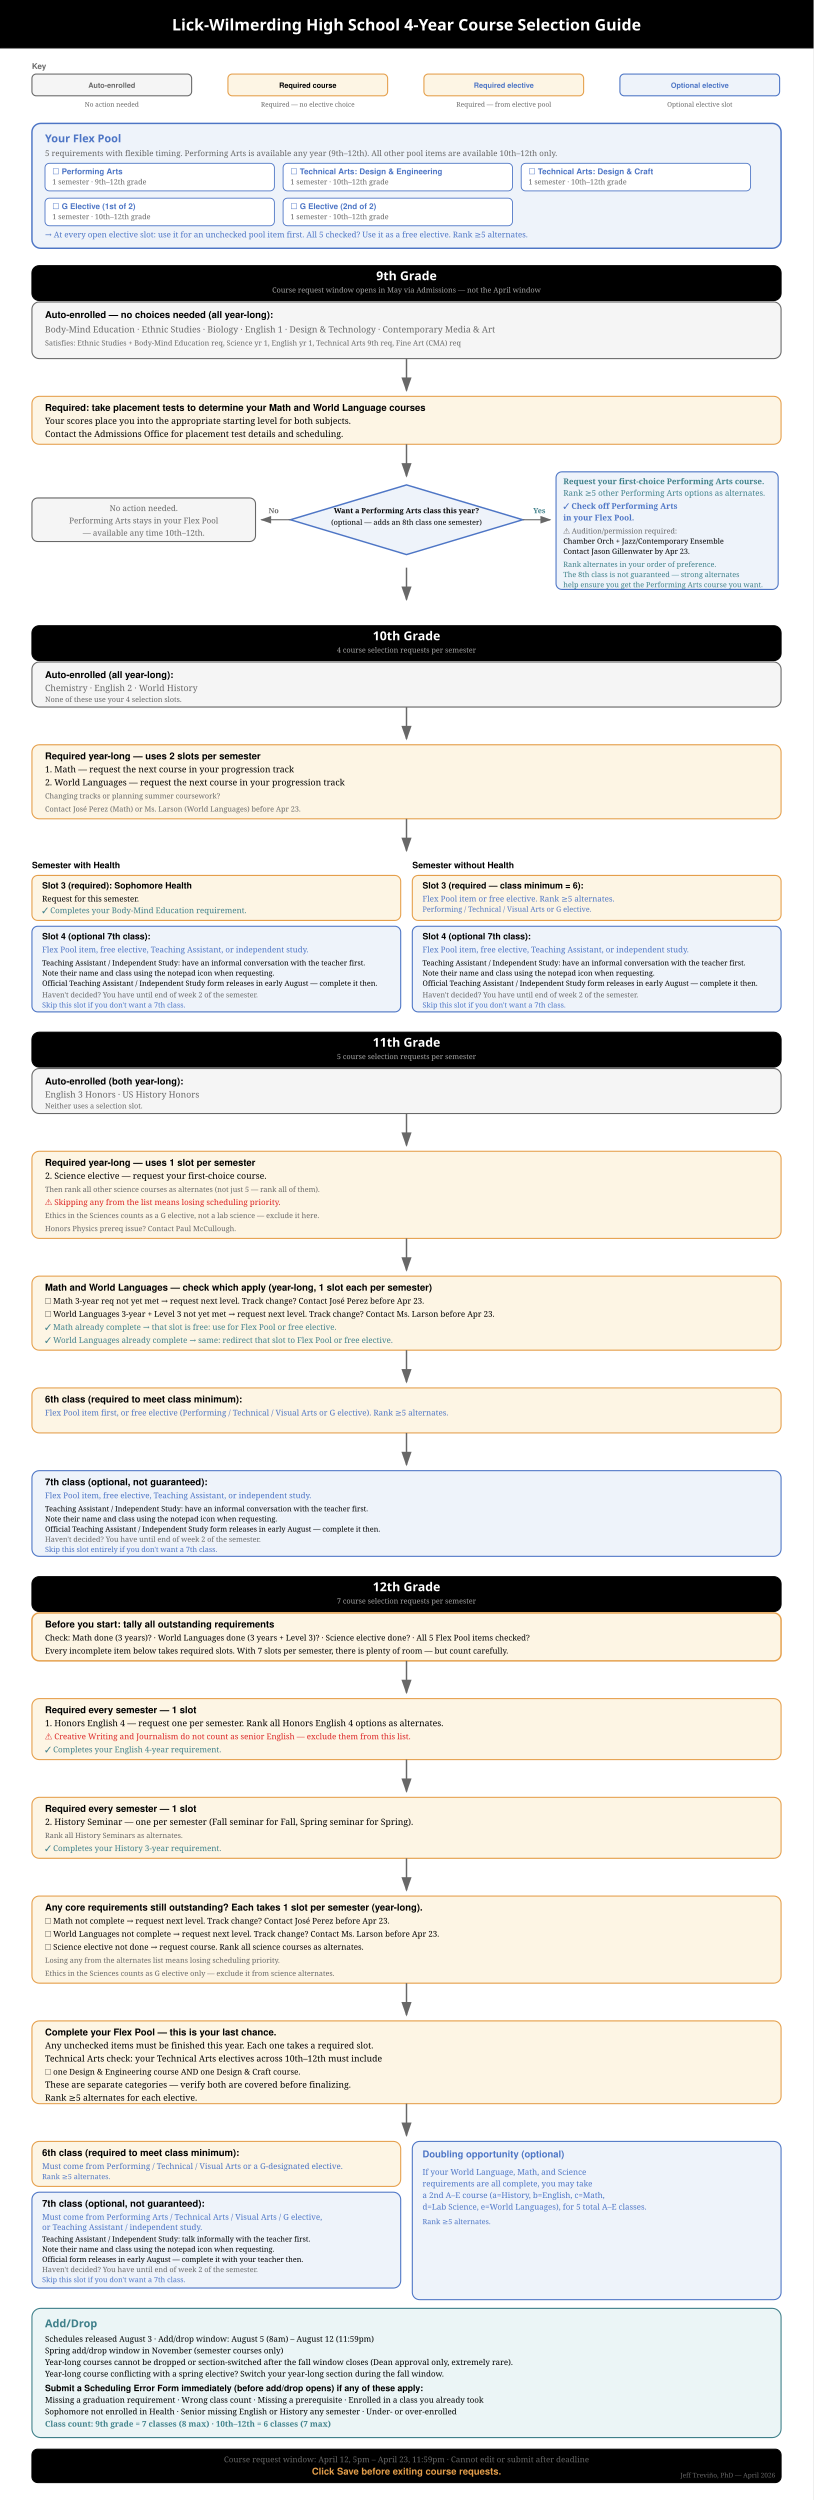
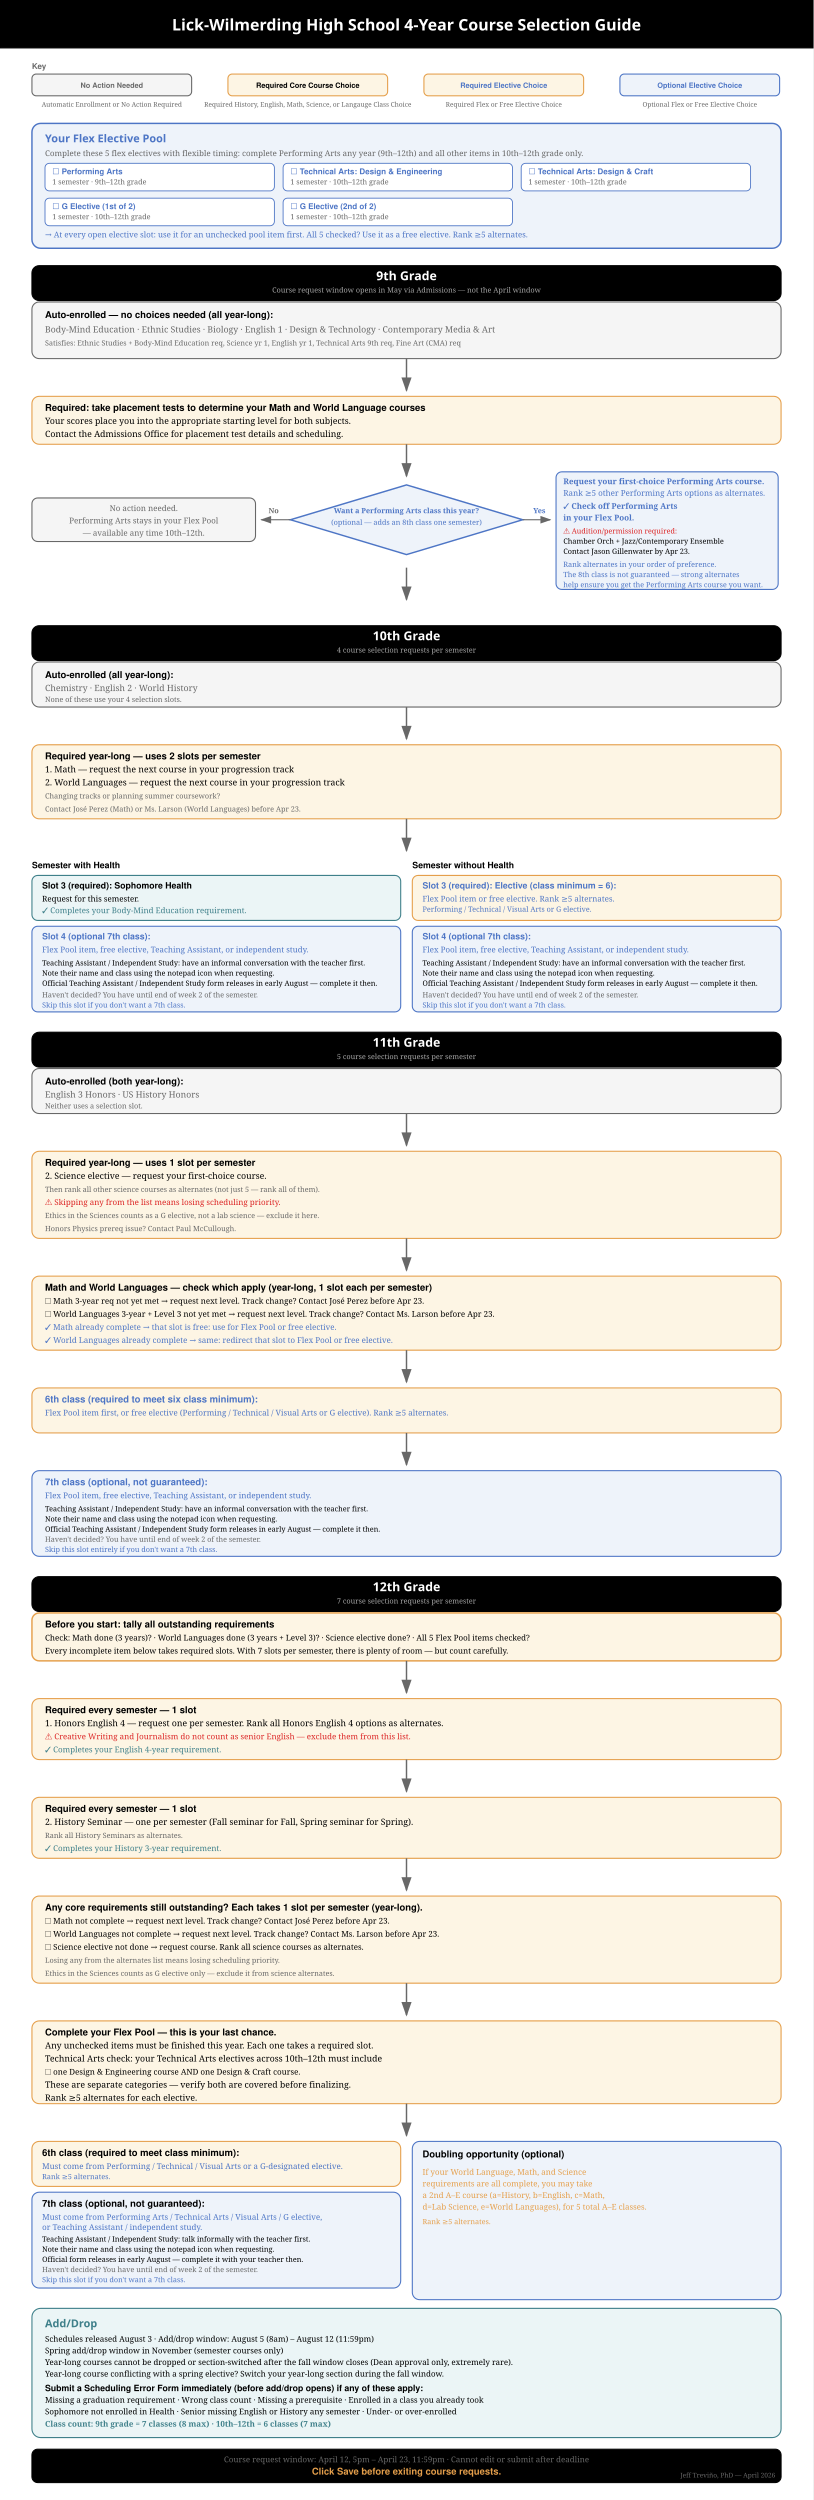
<svg xmlns="http://www.w3.org/2000/svg" viewBox="0 0 1120 3444" font-family="'Goudy Old Style', Georgia, serif">
  <defs>
    <marker id="arr" markerWidth="10" markerHeight="7" refX="9" refY="3.5" orient="auto">
      <polygon points="0 0, 10 3.5, 0 7" fill="#686868" />
    </marker>
  </defs>
  <rect width="1120" height="3444" fill="#FFFFFF" />
  <rect x="0" y="0" width="1120" height="66" rx="0" fill="#000000" stroke="#000000" stroke-width="1.5" />
  <text x="560" y="42" font-size="22" font-family="Gotham, 'Century Gothic', sans-serif" fill="white" font-weight="bold" text-anchor="middle" opacity="1.0">Lick-Wilmerding High School 4-Year Course Selection Guide</text>
  <text x="44" y="95" font-size="11" font-family="Helvetica, Arial, sans-serif" fill="#686868" font-weight="bold" text-anchor="start" opacity="1.0">Key</text>
  <rect x="44" y="102" width="220" height="30" rx="6" fill="#F5F5F5" stroke="#686868" stroke-width="1.5" />
-   <text x="154" y="121" font-size="10" font-family="Helvetica, Arial, sans-serif" fill="#686868" font-weight="bold" text-anchor="middle" opacity="1.0">Auto-enrolled</text>
-   <text x="154" y="147" font-size="9" fill="#686868" font-weight="normal" text-anchor="middle" opacity="1.0">No action needed</text>
+   <text x="154" y="121" font-size="10" font-family="Helvetica, Arial, sans-serif" fill="#686868" font-weight="bold" text-anchor="middle" opacity="1.0">No Action Needed</text>
+   <text x="154" y="147" font-size="9" fill="#686868" font-weight="normal" text-anchor="middle" opacity="1.0">Automatic Enrollment or No Action Required</text>
  <rect x="314" y="102" width="220" height="30" rx="6" fill="#FDF5E4" stroke="#e59f4b" stroke-width="1.5" />
-   <text x="424" y="121" font-size="10" font-family="Helvetica, Arial, sans-serif" fill="#000000" font-weight="bold" text-anchor="middle" opacity="1.0">Required course</text>
-   <text x="424" y="147" font-size="9" fill="#686868" font-weight="normal" text-anchor="middle" opacity="1.0">Required — no elective choice</text>
+   <text x="424" y="121" font-size="10" font-family="Helvetica, Arial, sans-serif" fill="#000000" font-weight="bold" text-anchor="middle" opacity="1.0">Required Core Course Choice</text>
+   <text x="424" y="147" font-size="9" fill="#686868" font-weight="normal" text-anchor="middle" opacity="1.0">Required History, English, Math, Science, or Langauge Class Choice</text>
  <rect x="584" y="102" width="220" height="30" rx="6" fill="#FDF5E4" stroke="#e59f4b" stroke-width="1.5" />
-   <text x="694" y="121" font-size="10" font-family="Helvetica, Arial, sans-serif" fill="#4D75C5" font-weight="bold" text-anchor="middle" opacity="1.0">Required elective</text>
-   <text x="694" y="147" font-size="9" fill="#686868" font-weight="normal" text-anchor="middle" opacity="1.0">Required — from elective pool</text>
+   <text x="694" y="121" font-size="10" font-family="Helvetica, Arial, sans-serif" fill="#4D75C5" font-weight="bold" text-anchor="middle" opacity="1.0">Required Elective Choice</text>
+   <text x="694" y="147" font-size="9" fill="#686868" font-weight="normal" text-anchor="middle" opacity="1.0">Required Flex or Free Elective Choice</text>
  <rect x="854" y="102" width="220" height="30" rx="6" fill="#EEF3FA" stroke="#4D75C5" stroke-width="1.5" />
-   <text x="964" y="121" font-size="10" font-family="Helvetica, Arial, sans-serif" fill="#4D75C5" font-weight="bold" text-anchor="middle" opacity="1.0">Optional elective</text>
-   <text x="964" y="147" font-size="9" fill="#686868" font-weight="normal" text-anchor="middle" opacity="1.0">Optional elective slot</text>
+   <text x="964" y="121" font-size="10" font-family="Helvetica, Arial, sans-serif" fill="#4D75C5" font-weight="bold" text-anchor="middle" opacity="1.0">Optional Elective Choice</text>
+   <text x="964" y="147" font-size="9" fill="#686868" font-weight="normal" text-anchor="middle" opacity="1.0">Optional Flex or Free Elective Choice</text>
  <g transform="translate(0, 90)">
    <rect x="44" y="80" width="1032" height="172" rx="12" fill="#EEF3FA" stroke="#4D75C5" stroke-width="2" />
-     <text x="62" y="106" font-size="15" font-family="Gotham, 'Century Gothic', sans-serif" fill="#4D75C5" font-weight="bold" text-anchor="start" opacity="1.0">Your Flex Pool</text>
-     <text x="62" y="125" font-size="11" fill="#686868" font-weight="normal" text-anchor="start" opacity="1.0">5 requirements with flexible timing. Performing Arts is available any year (9th–12th). All other pool items are available 10th–12th only.</text>
+     <text x="62" y="106" font-size="15" font-family="Gotham, 'Century Gothic', sans-serif" fill="#4D75C5" font-weight="bold" text-anchor="start" opacity="1.0">Your Flex Elective Pool</text>
+     <text x="62" y="125" font-size="11" fill="#686868" font-weight="normal" text-anchor="start" opacity="1.0">Complete these 5 flex electives with flexible timing: complete Performing Arts any year (9th–12th) and all other items in 10th–12th grade only.</text>
    <rect x="62" y="135" width="316" height="38" rx="6" fill="white" stroke="#4D75C5" stroke-width="1.2" />
    <text x="72" y="150" font-size="11" font-family="Helvetica, Arial, sans-serif" fill="#4D75C5" font-weight="bold" text-anchor="start" opacity="1.0">☐  Performing Arts</text>
    <text x="72" y="164" font-size="10" fill="#686868" font-weight="normal" text-anchor="start" opacity="1.0">1 semester  ·  9th–12th grade</text>
    <rect x="390" y="135" width="316" height="38" rx="6" fill="white" stroke="#4D75C5" stroke-width="1.2" />
    <text x="400" y="150" font-size="11" font-family="Helvetica, Arial, sans-serif" fill="#4D75C5" font-weight="bold" text-anchor="start" opacity="1.0">☐  Technical Arts: Design &amp; Engineering</text>
    <text x="400" y="164" font-size="10" fill="#686868" font-weight="normal" text-anchor="start" opacity="1.0">1 semester  ·  10th–12th grade</text>
    <rect x="718" y="135" width="316" height="38" rx="6" fill="white" stroke="#4D75C5" stroke-width="1.2" />
    <text x="728" y="150" font-size="11" font-family="Helvetica, Arial, sans-serif" fill="#4D75C5" font-weight="bold" text-anchor="start" opacity="1.0">☐  Technical Arts: Design &amp; Craft</text>
    <text x="728" y="164" font-size="10" fill="#686868" font-weight="normal" text-anchor="start" opacity="1.0">1 semester  ·  10th–12th grade</text>
    <rect x="62" y="183" width="316" height="38" rx="6" fill="white" stroke="#4D75C5" stroke-width="1.2" />
    <text x="72" y="198" font-size="11" font-family="Helvetica, Arial, sans-serif" fill="#4D75C5" font-weight="bold" text-anchor="start" opacity="1.0">☐  G Elective  (1st of 2)</text>
    <text x="72" y="212" font-size="10" fill="#686868" font-weight="normal" text-anchor="start" opacity="1.0">1 semester  ·  10th–12th grade</text>
    <rect x="390" y="183" width="316" height="38" rx="6" fill="white" stroke="#4D75C5" stroke-width="1.2" />
    <text x="400" y="198" font-size="11" font-family="Helvetica, Arial, sans-serif" fill="#4D75C5" font-weight="bold" text-anchor="start" opacity="1.0">☐  G Elective  (2nd of 2)</text>
    <text x="400" y="212" font-size="10" fill="#686868" font-weight="normal" text-anchor="start" opacity="1.0">1 semester  ·  10th–12th grade</text>
    <text x="62" y="237" font-size="11" fill="#4D75C5" font-weight="normal" text-anchor="start" opacity="1.0">→  At every open elective slot: use it for an unchecked pool item first. All 5 checked? Use it as a free elective. Rank ≥5 alternates.</text>
    <rect x="44" y="276" width="1032" height="48" rx="10" fill="#000000" stroke="#000000" stroke-width="1.5" />
    <text x="560" y="296" font-size="17" font-family="Gotham, 'Century Gothic', sans-serif" fill="white" font-weight="bold" text-anchor="middle" opacity="1.0">9th Grade</text>
    <text x="560" y="313" font-size="10" fill="rgba(255,255,255,0.65)" font-weight="normal" text-anchor="middle" opacity="1.0">Course request window opens in May via Admissions — not the April window</text>
    <rect x="44" y="326" width="1032" height="78" rx="10" fill="#F5F5F5" stroke="#686868" stroke-width="1.5" />
    <text x="62" y="348" font-size="13" font-family="Helvetica, Arial, sans-serif" fill="#000000" font-weight="bold" text-anchor="start" opacity="1.0">Auto-enrolled — no choices needed (all year-long):</text>
    <text x="62" y="368" font-size="12" fill="#686868" font-weight="normal" text-anchor="start" opacity="1.0">Body-Mind Education  ·  Ethnic Studies  ·  Biology  ·  English 1  ·  Design &amp; Technology  ·  Contemporary Media &amp; Art</text>
    <text x="62" y="386" font-size="10" fill="#686868" font-weight="normal" text-anchor="start" opacity="1.0">Satisfies: Ethnic Studies + Body-Mind Education req, Science yr 1, English yr 1, Technical Arts 9th req, Fine Art (CMA) req</text>
    <line x1="560" y1="404" x2="560" y2="448" stroke="#686868" stroke-width="2" marker-end="url(#arr)" />
    <rect x="44" y="456" width="1032" height="66" rx="10" fill="#FDF5E4" stroke="#e59f4b" stroke-width="1.5" />
    <text x="62" y="476" font-size="13" font-family="Helvetica, Arial, sans-serif" fill="#000000" font-weight="bold" text-anchor="start" opacity="1.0">Required: take placement tests to determine your Math and World Language courses</text>
    <text x="62" y="494" font-size="12" fill="#000000" font-weight="normal" text-anchor="start" opacity="1.0">Your scores place you into the appropriate starting level for both subjects.</text>
    <text x="62" y="512" font-size="12" fill="#000000" font-weight="normal" text-anchor="start" opacity="1.0">Contact the Admissions Office for placement test details and scheduling.</text>
    <line x1="560" y1="522" x2="560" y2="566" stroke="#686868" stroke-width="2" marker-end="url(#arr)" />
    <polygon points="560,578 720,626 560,674 400,626" fill="#EEF3FA" stroke="#4D75C5" stroke-width="2" />
-     <text x="560" y="617" font-size="10" fill="#000000" font-weight="bold" text-anchor="middle" opacity="1.0">Want a Performing Arts class this year?</text>
-     <text x="560" y="633" font-size="10" fill="#000000" font-weight="normal" text-anchor="middle" opacity="1.0">(optional — adds an 8th class one semester)</text>
+     <text x="560" y="617" font-size="10" fill="#4D75C5" font-weight="bold" text-anchor="middle" opacity="1.0">Want a Performing Arts class this year?</text>
+     <text x="560" y="633" font-size="10" fill="#4D75C5" font-weight="normal" text-anchor="middle" opacity="1.0">(optional — adds an 8th class one semester)</text>
    <line x1="720" y1="626" x2="758" y2="626" stroke="#686868" stroke-width="1.5" marker-end="url(#arr)" />
-     <text x="743" y="617" font-size="10" fill="#3F808A" font-weight="bold" text-anchor="middle" opacity="1.0">Yes</text>
+     <text x="743" y="617" font-size="10" fill="#4D75C5" font-weight="bold" text-anchor="middle" opacity="1.0">Yes</text>
    <rect x="766" y="560" width="306" height="162" rx="8" fill="#EEF3FA" stroke="#4D75C5" stroke-width="1.5" />
-     <text x="776" y="577" font-size="11" fill="#3F808A" font-weight="bold" text-anchor="start" opacity="1.0">Request your first-choice Performing Arts course.</text>
-     <text x="776" y="593" font-size="11" fill="#3F808A" font-weight="normal" text-anchor="start" opacity="1.0">Rank ≥5 other Performing Arts options as alternates.</text>
+     <text x="776" y="577" font-size="11" fill="#4D75C5" font-weight="bold" text-anchor="start" opacity="1.0">Request your first-choice Performing Arts course.</text>
+     <text x="776" y="593" font-size="11" fill="#4D75C5" font-weight="normal" text-anchor="start" opacity="1.0">Rank ≥5 other Performing Arts options as alternates.</text>
    <text x="776" y="611" font-size="11" fill="#4D75C5" font-weight="bold" text-anchor="start" opacity="1.0">✓  Check off Performing Arts</text>
    <text x="776" y="627" font-size="11" fill="#4D75C5" font-weight="bold" text-anchor="start" opacity="1.0">    in your Flex Pool.</text>
-     <text x="776" y="645" font-size="10" fill="#686868" font-weight="normal" text-anchor="start" opacity="1.0">⚠  Audition/permission required:</text>
+     <text x="776" y="645" font-size="10" fill="#DC2626" font-weight="normal" text-anchor="start" opacity="1.0">⚠  Audition/permission required:</text>
    <text x="776" y="659" font-size="10" fill="#000000" font-weight="normal" text-anchor="start" opacity="1.0">    Chamber Orch + Jazz/Contemporary Ensemble</text>
    <text x="776" y="673" font-size="10" fill="#000000" font-weight="normal" text-anchor="start" opacity="1.0">    Contact Jason Gillenwater by Apr 23.</text>
-     <text x="776" y="691" font-size="10" fill="#3F808A" font-weight="normal" text-anchor="start" opacity="1.0">Rank alternates in your order of preference.</text>
-     <text x="776" y="705" font-size="10" fill="#3F808A" font-weight="normal" text-anchor="start" opacity="1.0">The 8th class is not guaranteed — strong alternates</text>
-     <text x="776" y="719" font-size="10" fill="#3F808A" font-weight="normal" text-anchor="start" opacity="1.0">help ensure you get the Performing Arts course you want.</text>
+     <text x="776" y="691" font-size="10" fill="#4D75C5" font-weight="normal" text-anchor="start" opacity="1.0">Rank alternates in your order of preference.</text>
+     <text x="776" y="705" font-size="10" fill="#4D75C5" font-weight="normal" text-anchor="start" opacity="1.0">The 8th class is not guaranteed — strong alternates</text>
+     <text x="776" y="719" font-size="10" fill="#4D75C5" font-weight="normal" text-anchor="start" opacity="1.0">help ensure you get the Performing Arts course you want.</text>
    <line x1="400" y1="626" x2="360" y2="626" stroke="#686868" stroke-width="1.5" marker-end="url(#arr)" />
    <text x="377" y="617" font-size="10" fill="#686868" font-weight="bold" text-anchor="middle" opacity="1.0">No</text>
    <rect x="44" y="596" width="308" height="60" rx="8" fill="#F5F5F5" stroke="#686868" stroke-width="1.5" />
    <text x="198" y="614" font-size="11" fill="#686868" font-weight="normal" text-anchor="middle" opacity="1.0">No action needed.</text>
    <text x="198" y="631" font-size="11" fill="#686868" font-weight="normal" text-anchor="middle" opacity="1.0">Performing Arts stays in your Flex Pool</text>
    <text x="198" y="648" font-size="11" fill="#686868" font-weight="normal" text-anchor="middle" opacity="1.0">— available any time 10th–12th.</text>
    <line x1="560" y1="692" x2="560" y2="736" stroke="#686868" stroke-width="2" marker-end="url(#arr)" />
    <rect x="44" y="772" width="1032" height="48" rx="10" fill="#000000" stroke="#000000" stroke-width="1.5" />
    <text x="560" y="792" font-size="17" font-family="Gotham, 'Century Gothic', sans-serif" fill="white" font-weight="bold" text-anchor="middle" opacity="1.0">10th Grade</text>
    <text x="560" y="809" font-size="10" fill="rgba(255,255,255,0.65)" font-weight="normal" text-anchor="middle" opacity="1.0">4 course selection requests per semester</text>
    <rect x="44" y="822" width="1032" height="62" rx="10" fill="#F5F5F5" stroke="#686868" stroke-width="1.5" />
    <text x="62" y="844" font-size="13" font-family="Helvetica, Arial, sans-serif" fill="#000000" font-weight="bold" text-anchor="start" opacity="1.0">Auto-enrolled (all year-long):</text>
    <text x="62" y="862" font-size="12" fill="#686868" font-weight="normal" text-anchor="start" opacity="1.0">Chemistry  ·  English 2  ·  World History</text>
    <text x="62" y="877" font-size="10" fill="#686868" font-weight="normal" text-anchor="start" opacity="1.0">None of these use your 4 selection slots.</text>
    <line x1="560" y1="884" x2="560" y2="928" stroke="#686868" stroke-width="2" marker-end="url(#arr)" />
    <rect x="44" y="936" width="1032" height="102" rx="10" fill="#FDF5E4" stroke="#e59f4b" stroke-width="1.5" />
    <text x="62" y="956" font-size="13" font-family="Helvetica, Arial, sans-serif" fill="#000000" font-weight="bold" text-anchor="start" opacity="1.0">Required year-long — uses 2 slots per semester</text>
    <text x="62" y="974" font-size="12" fill="#000000" font-weight="normal" text-anchor="start" opacity="1.0">1.  Math — request the next course in your progression track</text>
    <text x="62" y="992" font-size="12" fill="#000000" font-weight="normal" text-anchor="start" opacity="1.0">2.  World Languages — request the next course in your progression track</text>
    <text x="62" y="1010" font-size="10" fill="#686868" font-weight="normal" text-anchor="start" opacity="1.0">   Changing tracks or planning summer coursework?</text>
    <text x="62" y="1028" font-size="10" fill="#686868" font-weight="normal" text-anchor="start" opacity="1.0">   Contact José Perez (Math) or Ms. Larson (World Languages) before Apr 23.</text>
    <line x1="560" y1="1038" x2="560" y2="1082" stroke="#686868" stroke-width="2" marker-end="url(#arr)" />
    <text x="44" y="1106" font-size="12" font-family="Helvetica, Arial, sans-serif" fill="#000000" font-weight="bold" text-anchor="start" opacity="1.0">Semester with Health</text>
-     <rect x="44" y="1116" width="508" height="62" rx="8" fill="#FDF5E4" stroke="#e59f4b" stroke-width="1.5" />
+     <rect x="44" y="1116" width="508" height="62" rx="8" fill="#EBF5F6" stroke="#3F808A" stroke-width="1.5" />
    <text x="58" y="1134" font-size="12" font-family="Helvetica, Arial, sans-serif" fill="#000000" font-weight="bold" text-anchor="start" opacity="1.0">Slot 3 (required): Sophomore Health</text>
    <text x="58" y="1152" font-size="11" fill="#000000" font-weight="normal" text-anchor="start" opacity="1.0">Request for this semester.</text>
    <text x="58" y="1168" font-size="11" fill="#3F808A" font-weight="normal" text-anchor="start" opacity="1.0">✓  Completes your Body-Mind Education requirement.</text>
    <rect x="44" y="1186" width="508" height="118" rx="8" fill="#EEF3FA" stroke="#4D75C5" stroke-width="1.5" />
-     <text x="58" y="1204" font-size="12" font-family="Helvetica, Arial, sans-serif" fill="#000000" font-weight="bold" text-anchor="start" opacity="1.0">Slot 4 (optional 7th class):</text>
+     <text x="58" y="1204" font-size="12" font-family="Helvetica, Arial, sans-serif" fill="#4D75C5" font-weight="bold" text-anchor="start" opacity="1.0">Slot 4 (optional 7th class):</text>
    <text x="58" y="1222" font-size="11" fill="#4D75C5" font-weight="normal" text-anchor="start" opacity="1.0">Flex Pool item, free elective, Teaching Assistant, or independent study.</text>
    <text x="58" y="1240" font-size="10" fill="#000000" font-weight="normal" text-anchor="start" opacity="1.0">Teaching Assistant / Independent Study: have an informal conversation with the teacher first.</text>
    <text x="58" y="1254" font-size="10" fill="#000000" font-weight="normal" text-anchor="start" opacity="1.0">Note their name and class using the notepad icon when requesting.</text>
    <text x="58" y="1268" font-size="10" fill="#000000" font-weight="normal" text-anchor="start" opacity="1.0">Official Teaching Assistant / Independent Study form releases in early August — complete it then.</text>
    <text x="58" y="1284" font-size="10" fill="#686868" font-weight="normal" text-anchor="start" opacity="1.0">Haven't decided? You have until end of week 2 of the semester.</text>
    <text x="58" y="1298" font-size="10" fill="#4D75C5" font-weight="normal" text-anchor="start" opacity="1.0">Skip this slot if you don't want a 7th class.</text>
    <text x="568" y="1106" font-size="12" font-family="Helvetica, Arial, sans-serif" fill="#000000" font-weight="bold" text-anchor="start" opacity="1.0">Semester without Health</text>
    <rect x="568" y="1116" width="508" height="62" rx="8" fill="#FDF5E4" stroke="#e59f4b" stroke-width="1.5" />
-     <text x="582" y="1134" font-size="12" font-family="Helvetica, Arial, sans-serif" fill="#000000" font-weight="bold" text-anchor="start" opacity="1.0">Slot 3 (required — class minimum = 6):</text>
+     <text x="582" y="1134" font-size="12" font-family="Helvetica, Arial, sans-serif" fill="#4D75C5" font-weight="bold" text-anchor="start" opacity="1.0">Slot 3 (required): Elective (class minimum = 6):</text>
    <text x="582" y="1152" font-size="11" fill="#4D75C5" font-weight="normal" text-anchor="start" opacity="1.0">Flex Pool item or free elective. Rank ≥5 alternates.</text>
    <text x="582" y="1166" font-size="10" fill="#4D75C5" font-weight="normal" text-anchor="start" opacity="1.0">Performing / Technical / Visual Arts or G elective.</text>
    <rect x="568" y="1186" width="508" height="118" rx="8" fill="#EEF3FA" stroke="#4D75C5" stroke-width="1.5" />
-     <text x="582" y="1204" font-size="12" font-family="Helvetica, Arial, sans-serif" fill="#000000" font-weight="bold" text-anchor="start" opacity="1.0">Slot 4 (optional 7th class):</text>
+     <text x="582" y="1204" font-size="12" font-family="Helvetica, Arial, sans-serif" fill="#4D75C5" font-weight="bold" text-anchor="start" opacity="1.0">Slot 4 (optional 7th class):</text>
    <text x="582" y="1222" font-size="11" fill="#4D75C5" font-weight="normal" text-anchor="start" opacity="1.0">Flex Pool item, free elective, Teaching Assistant, or independent study.</text>
    <text x="582" y="1240" font-size="10" fill="#000000" font-weight="normal" text-anchor="start" opacity="1.0">Teaching Assistant / Independent Study: have an informal conversation with the teacher first.</text>
    <text x="582" y="1254" font-size="10" fill="#000000" font-weight="normal" text-anchor="start" opacity="1.0">Note their name and class using the notepad icon when requesting.</text>
    <text x="582" y="1268" font-size="10" fill="#000000" font-weight="normal" text-anchor="start" opacity="1.0">Official Teaching Assistant / Independent Study form releases in early August — complete it then.</text>
    <text x="582" y="1284" font-size="10" fill="#686868" font-weight="normal" text-anchor="start" opacity="1.0">Haven't decided? You have until end of week 2 of the semester.</text>
    <text x="582" y="1298" font-size="10" fill="#4D75C5" font-weight="normal" text-anchor="start" opacity="1.0">Skip this slot if you don't want a 7th class.</text>
    <rect x="44" y="1332" width="1032" height="48" rx="10" fill="#000000" stroke="#000000" stroke-width="1.5" />
    <text x="560" y="1352" font-size="17" font-family="Gotham, 'Century Gothic', sans-serif" fill="white" font-weight="bold" text-anchor="middle" opacity="1.0">11th Grade</text>
    <text x="560" y="1369" font-size="10" fill="rgba(255,255,255,0.65)" font-weight="normal" text-anchor="middle" opacity="1.0">5 course selection requests per semester</text>
    <rect x="44" y="1382" width="1032" height="62" rx="10" fill="#F5F5F5" stroke="#686868" stroke-width="1.5" />
    <text x="62" y="1404" font-size="13" font-family="Helvetica, Arial, sans-serif" fill="#000000" font-weight="bold" text-anchor="start" opacity="1.0">Auto-enrolled (both year-long):</text>
    <text x="62" y="1422" font-size="12" fill="#686868" font-weight="normal" text-anchor="start" opacity="1.0">English 3 Honors  ·  US History Honors</text>
    <text x="62" y="1437" font-size="10" fill="#686868" font-weight="normal" text-anchor="start" opacity="1.0">Neither uses a selection slot.</text>
    <line x1="560" y1="1444" x2="560" y2="1488" stroke="#686868" stroke-width="2" marker-end="url(#arr)" />
    <rect x="44" y="1496" width="1032" height="120" rx="10" fill="#FDF5E4" stroke="#e59f4b" stroke-width="1.5" />
    <text x="62" y="1516" font-size="13" font-family="Helvetica, Arial, sans-serif" fill="#000000" font-weight="bold" text-anchor="start" opacity="1.0">Required year-long — uses 1 slot per semester</text>
    <text x="62" y="1534" font-size="12" fill="#000000" font-weight="normal" text-anchor="start" opacity="1.0">2.  Science elective — request your first-choice course.</text>
    <text x="62" y="1552" font-size="10" fill="#686868" font-weight="normal" text-anchor="start" opacity="1.0">   Then rank all other science courses as alternates (not just 5 — rank all of them).</text>
    <text x="62" y="1570" font-size="11" fill="#DC2626" font-weight="normal" text-anchor="start" opacity="1.0">⚠  Skipping any from the list means losing scheduling priority.</text>
    <text x="62" y="1588" font-size="10" fill="#686868" font-weight="normal" text-anchor="start" opacity="1.0">   Ethics in the Sciences counts as a G elective, not a lab science — exclude it here.</text>
    <text x="62" y="1606" font-size="10" fill="#686868" font-weight="normal" text-anchor="start" opacity="1.0">   Honors Physics prereq issue? Contact Paul McCullough.</text>
    <line x1="560" y1="1616" x2="560" y2="1660" stroke="#686868" stroke-width="2" marker-end="url(#arr)" />
    <rect x="44" y="1668" width="1032" height="102" rx="10" fill="#FDF5E4" stroke="#e59f4b" stroke-width="1.5" />
    <text x="62" y="1688" font-size="13" font-family="Helvetica, Arial, sans-serif" fill="#000000" font-weight="bold" text-anchor="start" opacity="1.0">Math and World Languages — check which apply (year-long, 1 slot each per semester)</text>
    <text x="62" y="1706" font-size="11" fill="#000000" font-weight="normal" text-anchor="start" opacity="1.0">☐  Math 3-year req not yet met  →  request next level. Track change? Contact José Perez before Apr 23.</text>
    <text x="62" y="1724" font-size="11" fill="#000000" font-weight="normal" text-anchor="start" opacity="1.0">☐  World Languages 3-year + Level 3 not yet met  →  request next level. Track change? Contact Ms. Larson before Apr 23.</text>
-     <text x="62" y="1742" font-size="11" fill="#3F808A" font-weight="normal" text-anchor="start" opacity="1.0">✓  Math already complete  →  that slot is free: use for Flex Pool or free elective.</text>
-     <text x="62" y="1760" font-size="11" fill="#3F808A" font-weight="normal" text-anchor="start" opacity="1.0">✓  World Languages already complete  →  same: redirect that slot to Flex Pool or free elective.</text>
+     <text x="62" y="1742" font-size="11" fill="#4D75C5" font-weight="normal" text-anchor="start" opacity="1.0">✓  Math already complete  →  that slot is free: use for Flex Pool or free elective.</text>
+     <text x="62" y="1760" font-size="11" fill="#4D75C5" font-weight="normal" text-anchor="start" opacity="1.0">✓  World Languages already complete  →  same: redirect that slot to Flex Pool or free elective.</text>
    <line x1="560" y1="1770" x2="560" y2="1814" stroke="#686868" stroke-width="2" marker-end="url(#arr)" />
    <rect x="44" y="1822" width="1032" height="62" rx="10" fill="#FDF5E4" stroke="#e59f4b" stroke-width="1.5" />
-     <text x="62" y="1842" font-size="13" font-family="Helvetica, Arial, sans-serif" fill="#000000" font-weight="bold" text-anchor="start" opacity="1.0">6th class (required to meet class minimum):</text>
+     <text x="62" y="1842" font-size="13" font-family="Helvetica, Arial, sans-serif" fill="#4D75C5" font-weight="bold" text-anchor="start" opacity="1.0">6th class (required to meet six class minimum):</text>
    <text x="62" y="1860" font-size="11" fill="#4D75C5" font-weight="normal" text-anchor="start" opacity="1.0">Flex Pool item first, or free elective (Performing / Technical / Visual Arts or G elective). Rank ≥5 alternates.</text>
    <line x1="560" y1="1884" x2="560" y2="1928" stroke="#686868" stroke-width="2" marker-end="url(#arr)" />
    <rect x="44" y="1936" width="1032" height="118" rx="10" fill="#EEF3FA" stroke="#4D75C5" stroke-width="1.5" />
-     <text x="62" y="1956" font-size="13" font-family="Helvetica, Arial, sans-serif" fill="#000000" font-weight="bold" text-anchor="start" opacity="1.0">7th class (optional, not guaranteed):</text>
+     <text x="62" y="1956" font-size="13" font-family="Helvetica, Arial, sans-serif" fill="#4D75C5" font-weight="bold" text-anchor="start" opacity="1.0">7th class (optional, not guaranteed):</text>
    <text x="62" y="1974" font-size="11" fill="#4D75C5" font-weight="normal" text-anchor="start" opacity="1.0">Flex Pool item, free elective, Teaching Assistant, or independent study.</text>
    <text x="62" y="1992" font-size="10" fill="#000000" font-weight="normal" text-anchor="start" opacity="1.0">Teaching Assistant / Independent Study: have an informal conversation with the teacher first.</text>
    <text x="62" y="2006" font-size="10" fill="#000000" font-weight="normal" text-anchor="start" opacity="1.0">Note their name and class using the notepad icon when requesting.</text>
    <text x="62" y="2020" font-size="10" fill="#000000" font-weight="normal" text-anchor="start" opacity="1.0">Official Teaching Assistant / Independent Study form releases in early August — complete it then.</text>
    <text x="62" y="2034" font-size="10" fill="#686868" font-weight="normal" text-anchor="start" opacity="1.0">Haven't decided? You have until end of week 2 of the semester.</text>
    <text x="62" y="2048" font-size="10" fill="#4D75C5" font-weight="normal" text-anchor="start" opacity="1.0">Skip this slot entirely if you don't want a 7th class.</text>
    <rect x="44" y="2082" width="1032" height="48" rx="10" fill="#000000" stroke="#000000" stroke-width="1.5" />
    <text x="560" y="2102" font-size="17" font-family="Gotham, 'Century Gothic', sans-serif" fill="white" font-weight="bold" text-anchor="middle" opacity="1.0">12th Grade</text>
    <text x="560" y="2119" font-size="10" fill="rgba(255,255,255,0.65)" font-weight="normal" text-anchor="middle" opacity="1.0">7 course selection requests per semester</text>
    <rect x="44" y="2132" width="1032" height="66" rx="10" fill="#FDF5E4" stroke="#e59f4b" stroke-width="2" />
    <text x="62" y="2152" font-size="13" font-family="Helvetica, Arial, sans-serif" fill="#000000" font-weight="bold" text-anchor="start" opacity="1.0">Before you start: tally all outstanding requirements</text>
    <text x="62" y="2170" font-size="11" fill="#000000" font-weight="normal" text-anchor="start" opacity="1.0">Check: Math done (3 years)?  ·  World Languages done (3 years + Level 3)?  ·  Science elective done?  ·  All 5 Flex Pool items checked?</text>
    <text x="62" y="2188" font-size="11" fill="#000000" font-weight="normal" text-anchor="start" opacity="1.0">Every incomplete item below takes required slots. With 7 slots per semester, there is plenty of room — but count carefully.</text>
    <line x1="560" y1="2198" x2="560" y2="2242" stroke="#686868" stroke-width="2" marker-end="url(#arr)" />
    <rect x="44" y="2250" width="1032" height="84" rx="10" fill="#FDF5E4" stroke="#e59f4b" stroke-width="1.5" />
    <text x="62" y="2270" font-size="13" font-family="Helvetica, Arial, sans-serif" fill="#000000" font-weight="bold" text-anchor="start" opacity="1.0">Required every semester — 1 slot</text>
    <text x="62" y="2288" font-size="12" fill="#000000" font-weight="normal" text-anchor="start" opacity="1.0">1.  Honors English 4 — request one per semester. Rank all Honors English 4 options as alternates.</text>
    <text x="62" y="2306" font-size="11" fill="#DC2626" font-weight="normal" text-anchor="start" opacity="1.0">⚠  Creative Writing and Journalism do not count as senior English — exclude them from this list.</text>
    <text x="62" y="2324" font-size="11" fill="#3F808A" font-weight="normal" text-anchor="start" opacity="1.0">✓  Completes your English 4-year requirement.</text>
    <line x1="560" y1="2334" x2="560" y2="2378" stroke="#686868" stroke-width="2" marker-end="url(#arr)" />
    <rect x="44" y="2386" width="1032" height="84" rx="10" fill="#FDF5E4" stroke="#e59f4b" stroke-width="1.5" />
    <text x="62" y="2406" font-size="13" font-family="Helvetica, Arial, sans-serif" fill="#000000" font-weight="bold" text-anchor="start" opacity="1.0">Required every semester — 1 slot</text>
    <text x="62" y="2424" font-size="12" fill="#000000" font-weight="normal" text-anchor="start" opacity="1.0">2.  History Seminar — one per semester (Fall seminar for Fall, Spring seminar for Spring).</text>
    <text x="62" y="2442" font-size="10" fill="#686868" font-weight="normal" text-anchor="start" opacity="1.0">   Rank all History Seminars as alternates.</text>
    <text x="62" y="2460" font-size="11" fill="#3F808A" font-weight="normal" text-anchor="start" opacity="1.0">✓  Completes your History 3-year requirement.</text>
    <line x1="560" y1="2470" x2="560" y2="2514" stroke="#686868" stroke-width="2" marker-end="url(#arr)" />
    <rect x="44" y="2522" width="1032" height="120" rx="10" fill="#FDF5E4" stroke="#e59f4b" stroke-width="1.5" />
    <text x="62" y="2542" font-size="13" font-family="Helvetica, Arial, sans-serif" fill="#000000" font-weight="bold" text-anchor="start" opacity="1.0">Any core requirements still outstanding? Each takes 1 slot per semester (year-long).</text>
    <text x="62" y="2560" font-size="11" fill="#000000" font-weight="normal" text-anchor="start" opacity="1.0">☐  Math not complete  →  request next level. Track change? Contact José Perez before Apr 23.</text>
    <text x="62" y="2578" font-size="11" fill="#000000" font-weight="normal" text-anchor="start" opacity="1.0">☐  World Languages not complete  →  request next level. Track change? Contact Ms. Larson before Apr 23.</text>
    <text x="62" y="2596" font-size="11" fill="#000000" font-weight="normal" text-anchor="start" opacity="1.0">☐  Science elective not done  →  request course. Rank all science courses as alternates.</text>
    <text x="62" y="2614" font-size="10" fill="#686868" font-weight="normal" text-anchor="start" opacity="1.0">   Losing any from the alternates list means losing scheduling priority.</text>
    <text x="62" y="2632" font-size="10" fill="#686868" font-weight="normal" text-anchor="start" opacity="1.0">   Ethics in the Sciences counts as G elective only — exclude it from science alternates.</text>
    <line x1="560" y1="2642" x2="560" y2="2686" stroke="#686868" stroke-width="2" marker-end="url(#arr)" />
    <rect x="44" y="2694" width="1032" height="114" rx="10" fill="#FDF5E4" stroke="#e59f4b" stroke-width="1.5" />
    <text x="62" y="2714" font-size="13" font-family="Helvetica, Arial, sans-serif" fill="#000000" font-weight="bold" text-anchor="start" opacity="1.0">Complete your Flex Pool — this is your last chance.</text>
    <text x="62" y="2732" font-size="12" fill="#000000" font-weight="normal" text-anchor="start" opacity="1.0">Any unchecked items must be finished this year. Each one takes a required slot.</text>
    <text x="62" y="2750" font-size="12" fill="#000000" font-weight="normal" text-anchor="start" opacity="1.0">Technical Arts check: your Technical Arts electives across 10th–12th must include</text>
    <text x="62" y="2768" font-size="11" fill="#000000" font-weight="normal" text-anchor="start" opacity="1.0">☐  one Design &amp; Engineering course  AND  one Design &amp; Craft course.</text>
    <text x="62" y="2786" font-size="12" fill="#000000" font-weight="normal" text-anchor="start" opacity="1.0">These are separate categories — verify both are covered before finalizing.</text>
    <text x="62" y="2804" font-size="12" fill="#000000" font-weight="normal" text-anchor="start" opacity="1.0">Rank ≥5 alternates for each elective.</text>
    <line x1="560" y1="2808" x2="560" y2="2852" stroke="#686868" stroke-width="2" marker-end="url(#arr)" />
    <rect x="44" y="2860" width="508" height="62" rx="10" fill="#FDF5E4" stroke="#e59f4b" stroke-width="1.5" />
    <text x="58" y="2880" font-size="13" font-family="Helvetica, Arial, sans-serif" fill="#000000" font-weight="bold" text-anchor="start" opacity="1.0">6th class (required to meet class minimum):</text>
    <text x="58" y="2898" font-size="11" fill="#4D75C5" font-weight="normal" text-anchor="start" opacity="1.0">Must come from Performing / Technical / Visual Arts or a G-designated elective.</text>
    <text x="58" y="2912" font-size="10" fill="#4D75C5" font-weight="normal" text-anchor="start" opacity="1.0">Rank ≥5 alternates.</text>
    <rect x="44" y="2930" width="508" height="132" rx="10" fill="#EEF3FA" stroke="#4D75C5" stroke-width="1.5" />
    <text x="58" y="2950" font-size="13" font-family="Helvetica, Arial, sans-serif" fill="#000000" font-weight="bold" text-anchor="start" opacity="1.0">7th class (optional, not guaranteed):</text>
    <text x="58" y="2968" font-size="11" fill="#4D75C5" font-weight="normal" text-anchor="start" opacity="1.0">Must come from Performing Arts / Technical Arts / Visual Arts / G elective,</text>
    <text x="58" y="2982" font-size="11" fill="#4D75C5" font-weight="normal" text-anchor="start" opacity="1.0">or Teaching Assistant / independent study.</text>
    <text x="58" y="2998" font-size="10" fill="#000000" font-weight="normal" text-anchor="start" opacity="1.0">Teaching Assistant / Independent Study: talk informally with the teacher first.</text>
    <text x="58" y="3012" font-size="10" fill="#000000" font-weight="normal" text-anchor="start" opacity="1.0">Note their name and class using the notepad icon when requesting.</text>
    <text x="58" y="3026" font-size="10" fill="#000000" font-weight="normal" text-anchor="start" opacity="1.0">Official form releases in early August — complete it with your teacher then.</text>
    <text x="58" y="3040" font-size="10" fill="#686868" font-weight="normal" text-anchor="start" opacity="1.0">Haven't decided? You have until end of week 2 of the semester.</text>
    <text x="58" y="3054" font-size="10" fill="#4D75C5" font-weight="normal" text-anchor="start" opacity="1.0">Skip this slot if you don't want a 7th class.</text>
    <rect x="568" y="2860" width="508" height="218" rx="10" fill="#EEF3FA" stroke="#4D75C5" stroke-width="1.5" />
-     <text x="582" y="2882" font-size="13" font-family="Helvetica, Arial, sans-serif" fill="#4D75C5" font-weight="bold" text-anchor="start" opacity="1.0">Doubling opportunity (optional)</text>
-     <text x="582" y="2906" font-size="11" fill="#4D75C5" font-weight="normal" text-anchor="start" opacity="1.0">If your World Language, Math, and Science</text>
-     <text x="582" y="2922" font-size="11" fill="#4D75C5" font-weight="normal" text-anchor="start" opacity="1.0">requirements are all complete, you may take</text>
-     <text x="582" y="2938" font-size="11" fill="#4D75C5" font-weight="normal" text-anchor="start" opacity="1.0">a 2nd A–E course (a=History, b=English, c=Math,</text>
-     <text x="582" y="2954" font-size="11" fill="#4D75C5" font-weight="normal" text-anchor="start" opacity="1.0">d=Lab Science, e=World Languages), for 5 total A–E classes.</text>
-     <text x="582" y="2974" font-size="10" fill="#4D75C5" font-weight="normal" text-anchor="start" opacity="1.0">Rank ≥5 alternates.</text>
+     <text x="582" y="2882" font-size="13" font-family="Helvetica, Arial, sans-serif" fill="#000000" font-weight="bold" text-anchor="start" opacity="1.0">Doubling opportunity (optional)</text>
+     <text x="582" y="2906" font-size="11" fill="#e59f4b" font-weight="normal" text-anchor="start" opacity="1.0">If your World Language, Math, and Science</text>
+     <text x="582" y="2922" font-size="11" fill="#e59f4b" font-weight="normal" text-anchor="start" opacity="1.0">requirements are all complete, you may take</text>
+     <text x="582" y="2938" font-size="11" fill="#e59f4b" font-weight="normal" text-anchor="start" opacity="1.0">a 2nd A–E course (a=History, b=English, c=Math,</text>
+     <text x="582" y="2954" font-size="11" fill="#e59f4b" font-weight="normal" text-anchor="start" opacity="1.0">d=Lab Science, e=World Languages), for 5 total A–E classes.</text>
+     <text x="582" y="2974" font-size="10" fill="#e59f4b" font-weight="normal" text-anchor="start" opacity="1.0">Rank ≥5 alternates.</text>
    <rect x="44" y="3090" width="1032" height="178" rx="12" fill="#EBF5F6" stroke="#3F808A" stroke-width="1.5" />
    <text x="62" y="3116" font-size="15" font-family="Gotham, 'Century Gothic', sans-serif" fill="#3F808A" font-weight="bold" text-anchor="start" opacity="1.0">Add/Drop</text>
    <text x="62" y="3136" font-size="11" fill="#000000" font-weight="normal" text-anchor="start" opacity="1.0">Schedules released August 3  ·  Add/drop window: August 5 (8am) – August 12 (11:59pm)</text>
    <text x="62" y="3152" font-size="11" fill="#000000" font-weight="normal" text-anchor="start" opacity="1.0">Spring add/drop window in November (semester courses only)</text>
    <text x="62" y="3168" font-size="11" fill="#000000" font-weight="normal" text-anchor="start" opacity="1.0">Year-long courses cannot be dropped or section-switched after the fall window closes (Dean approval only, extremely rare).</text>
    <text x="62" y="3184" font-size="11" fill="#000000" font-weight="normal" text-anchor="start" opacity="1.0">Year-long course conflicting with a spring elective? Switch your year-long section during the fall window.</text>
    <text x="62" y="3204" font-size="12" font-family="Helvetica, Arial, sans-serif" fill="#000000" font-weight="bold" text-anchor="start" opacity="1.0">Submit a Scheduling Error Form immediately (before add/drop opens) if any of these apply:</text>
    <text x="62" y="3220" font-size="11" fill="#000000" font-weight="normal" text-anchor="start" opacity="1.0">   Missing a graduation requirement  ·  Wrong class count  ·  Missing a prerequisite  ·  Enrolled in a class you already took</text>
    <text x="62" y="3236" font-size="11" fill="#000000" font-weight="normal" text-anchor="start" opacity="1.0">   Sophomore not enrolled in Health  ·  Senior missing English or History any semester  ·  Under- or over-enrolled</text>
    <text x="62" y="3253" font-size="11" fill="#3F808A" font-weight="bold" text-anchor="start" opacity="1.0">Class count: 9th grade = 7 classes (8 max)   ·   10th–12th = 6 classes (7 max)</text>
    <rect x="44" y="3284" width="1032" height="46" rx="8" fill="#000000" stroke="#000000" stroke-width="1.5" />
    <text x="560" y="3302" font-size="11" fill="#686868" font-weight="normal" text-anchor="middle" opacity="1.0">Course request window:  April 12, 5pm  –  April 23, 11:59pm  ·  Cannot edit or submit after deadline</text>
    <text x="560" y="3319" font-size="13" font-family="Helvetica, Arial, sans-serif" fill="#e59f4b" font-weight="bold" text-anchor="middle" opacity="1.0">Click Save before exiting course requests.</text>
    <text x="1068" y="3323" font-size="9" fill="#686868" font-weight="normal" text-anchor="end" opacity="1.0">Jeff Treviño, PhD  —  April 2026</text>
  </g>
</svg>
